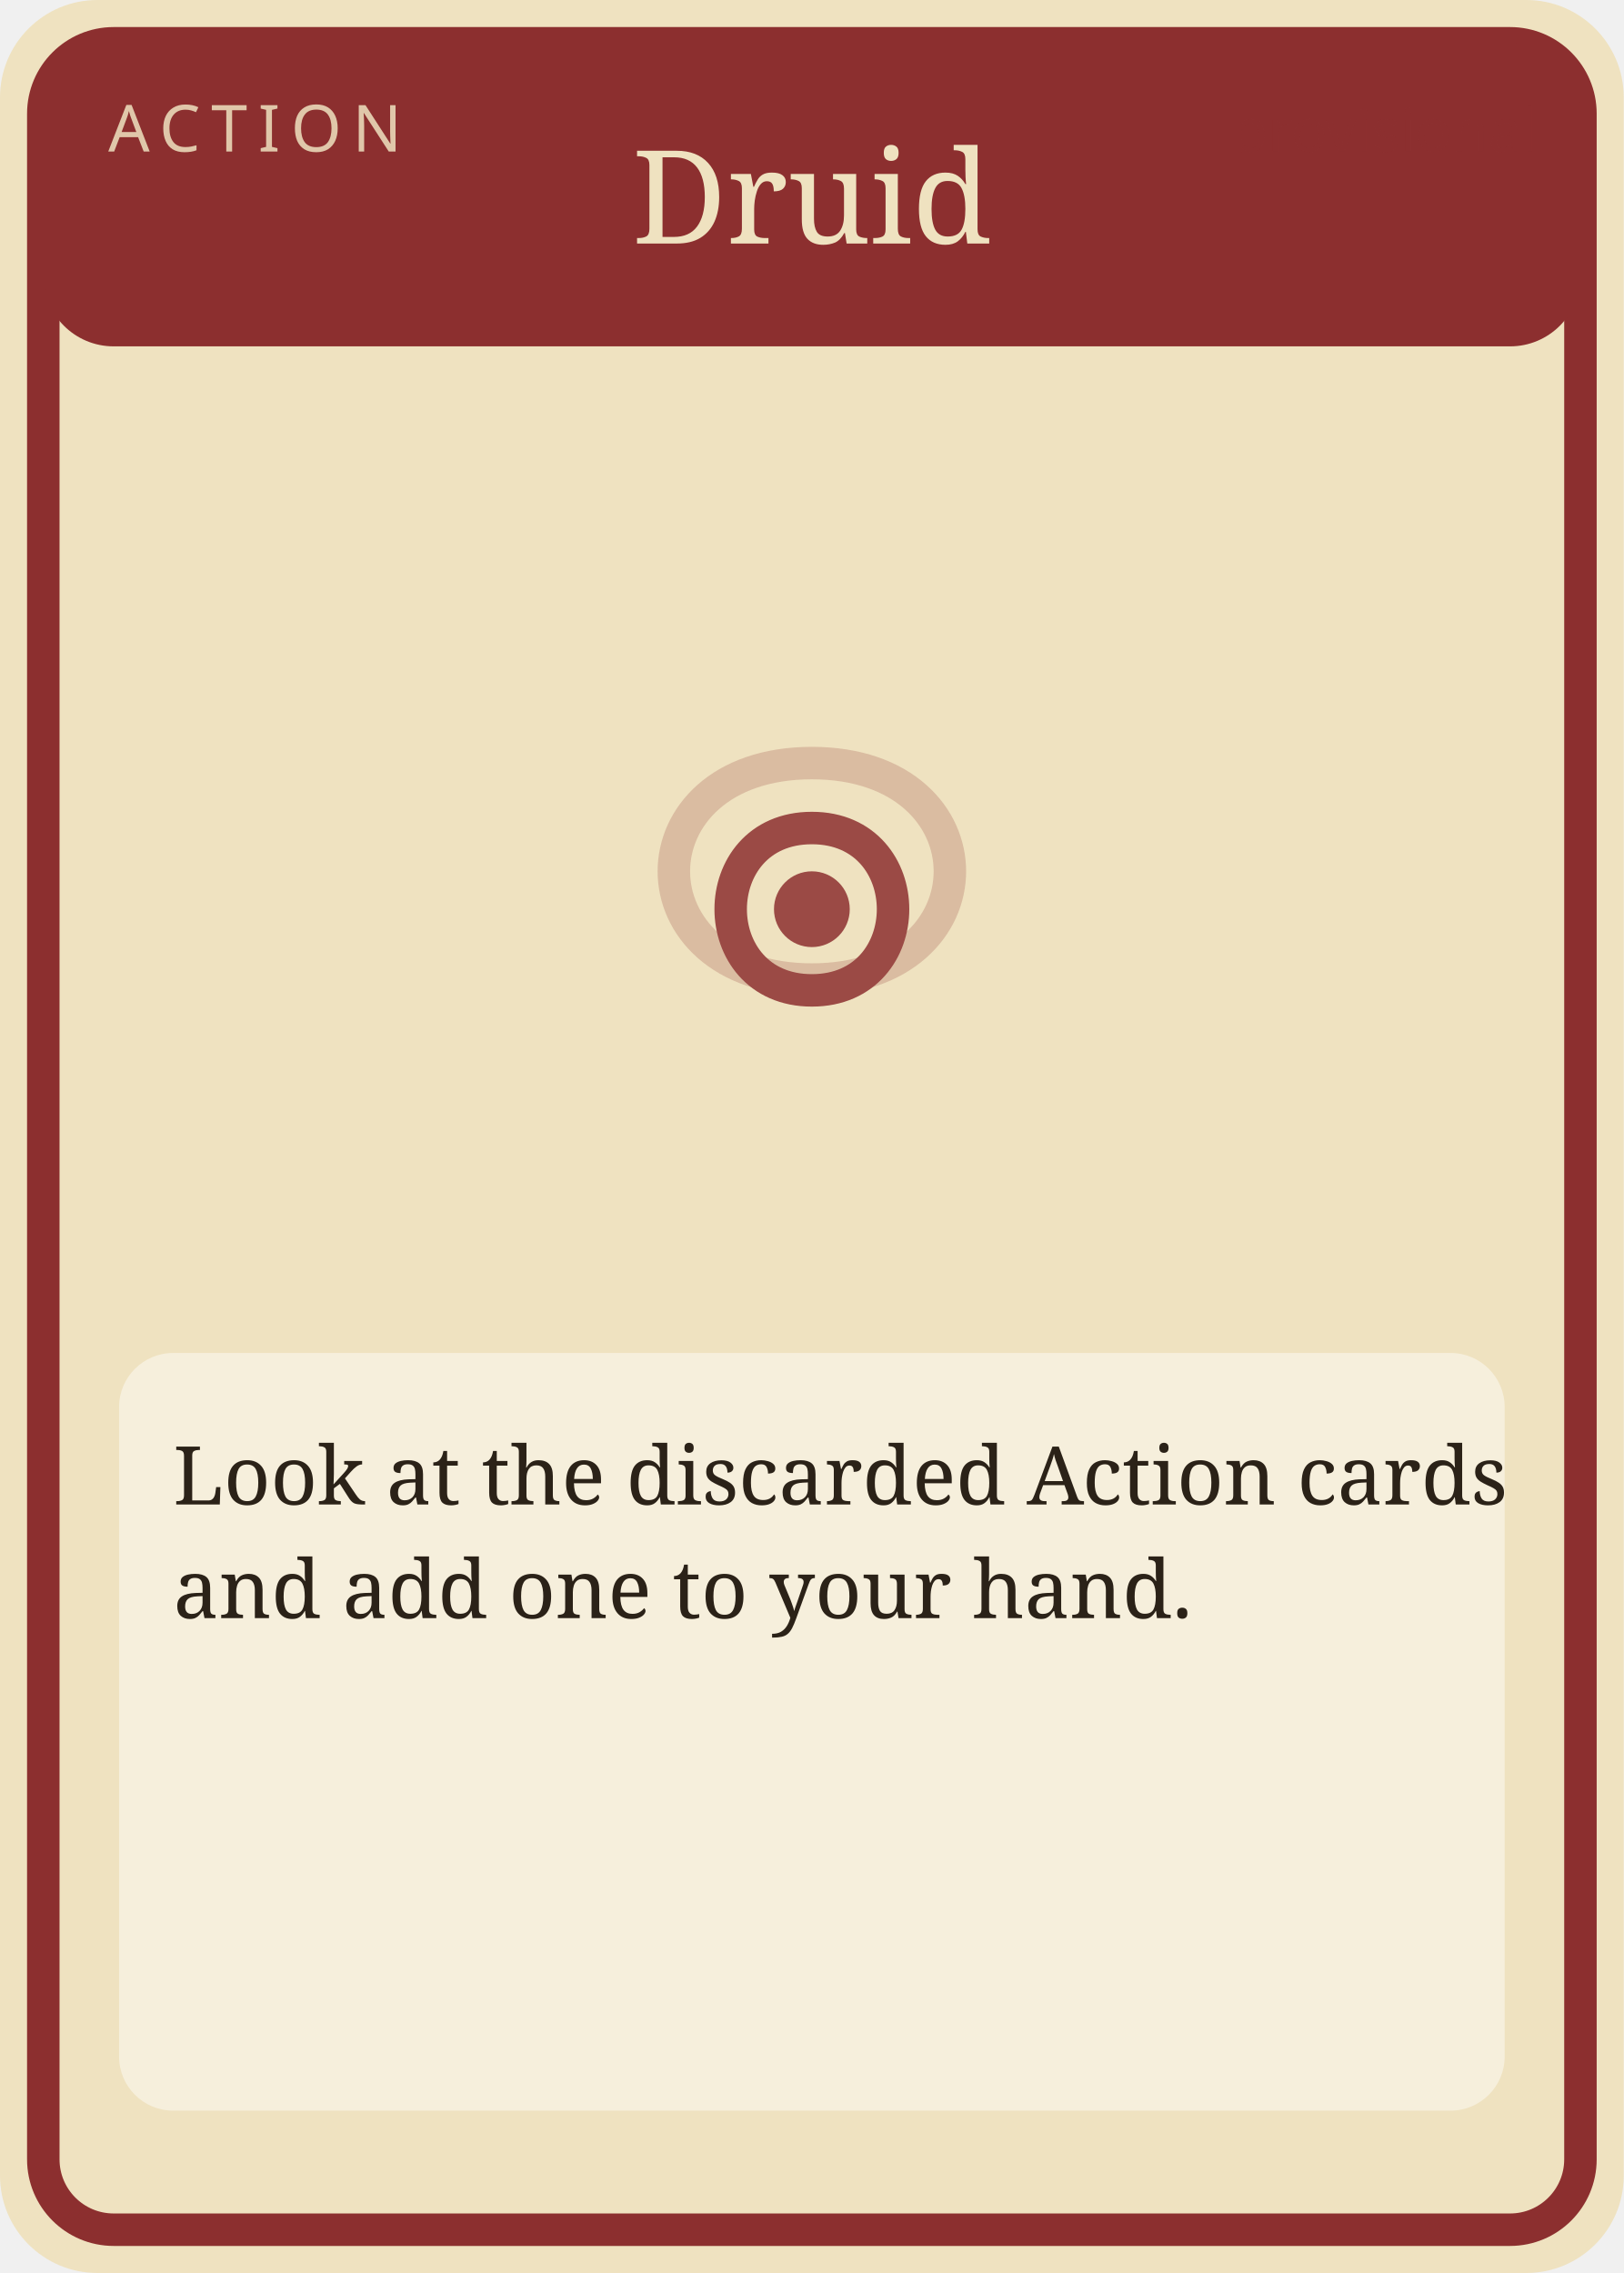
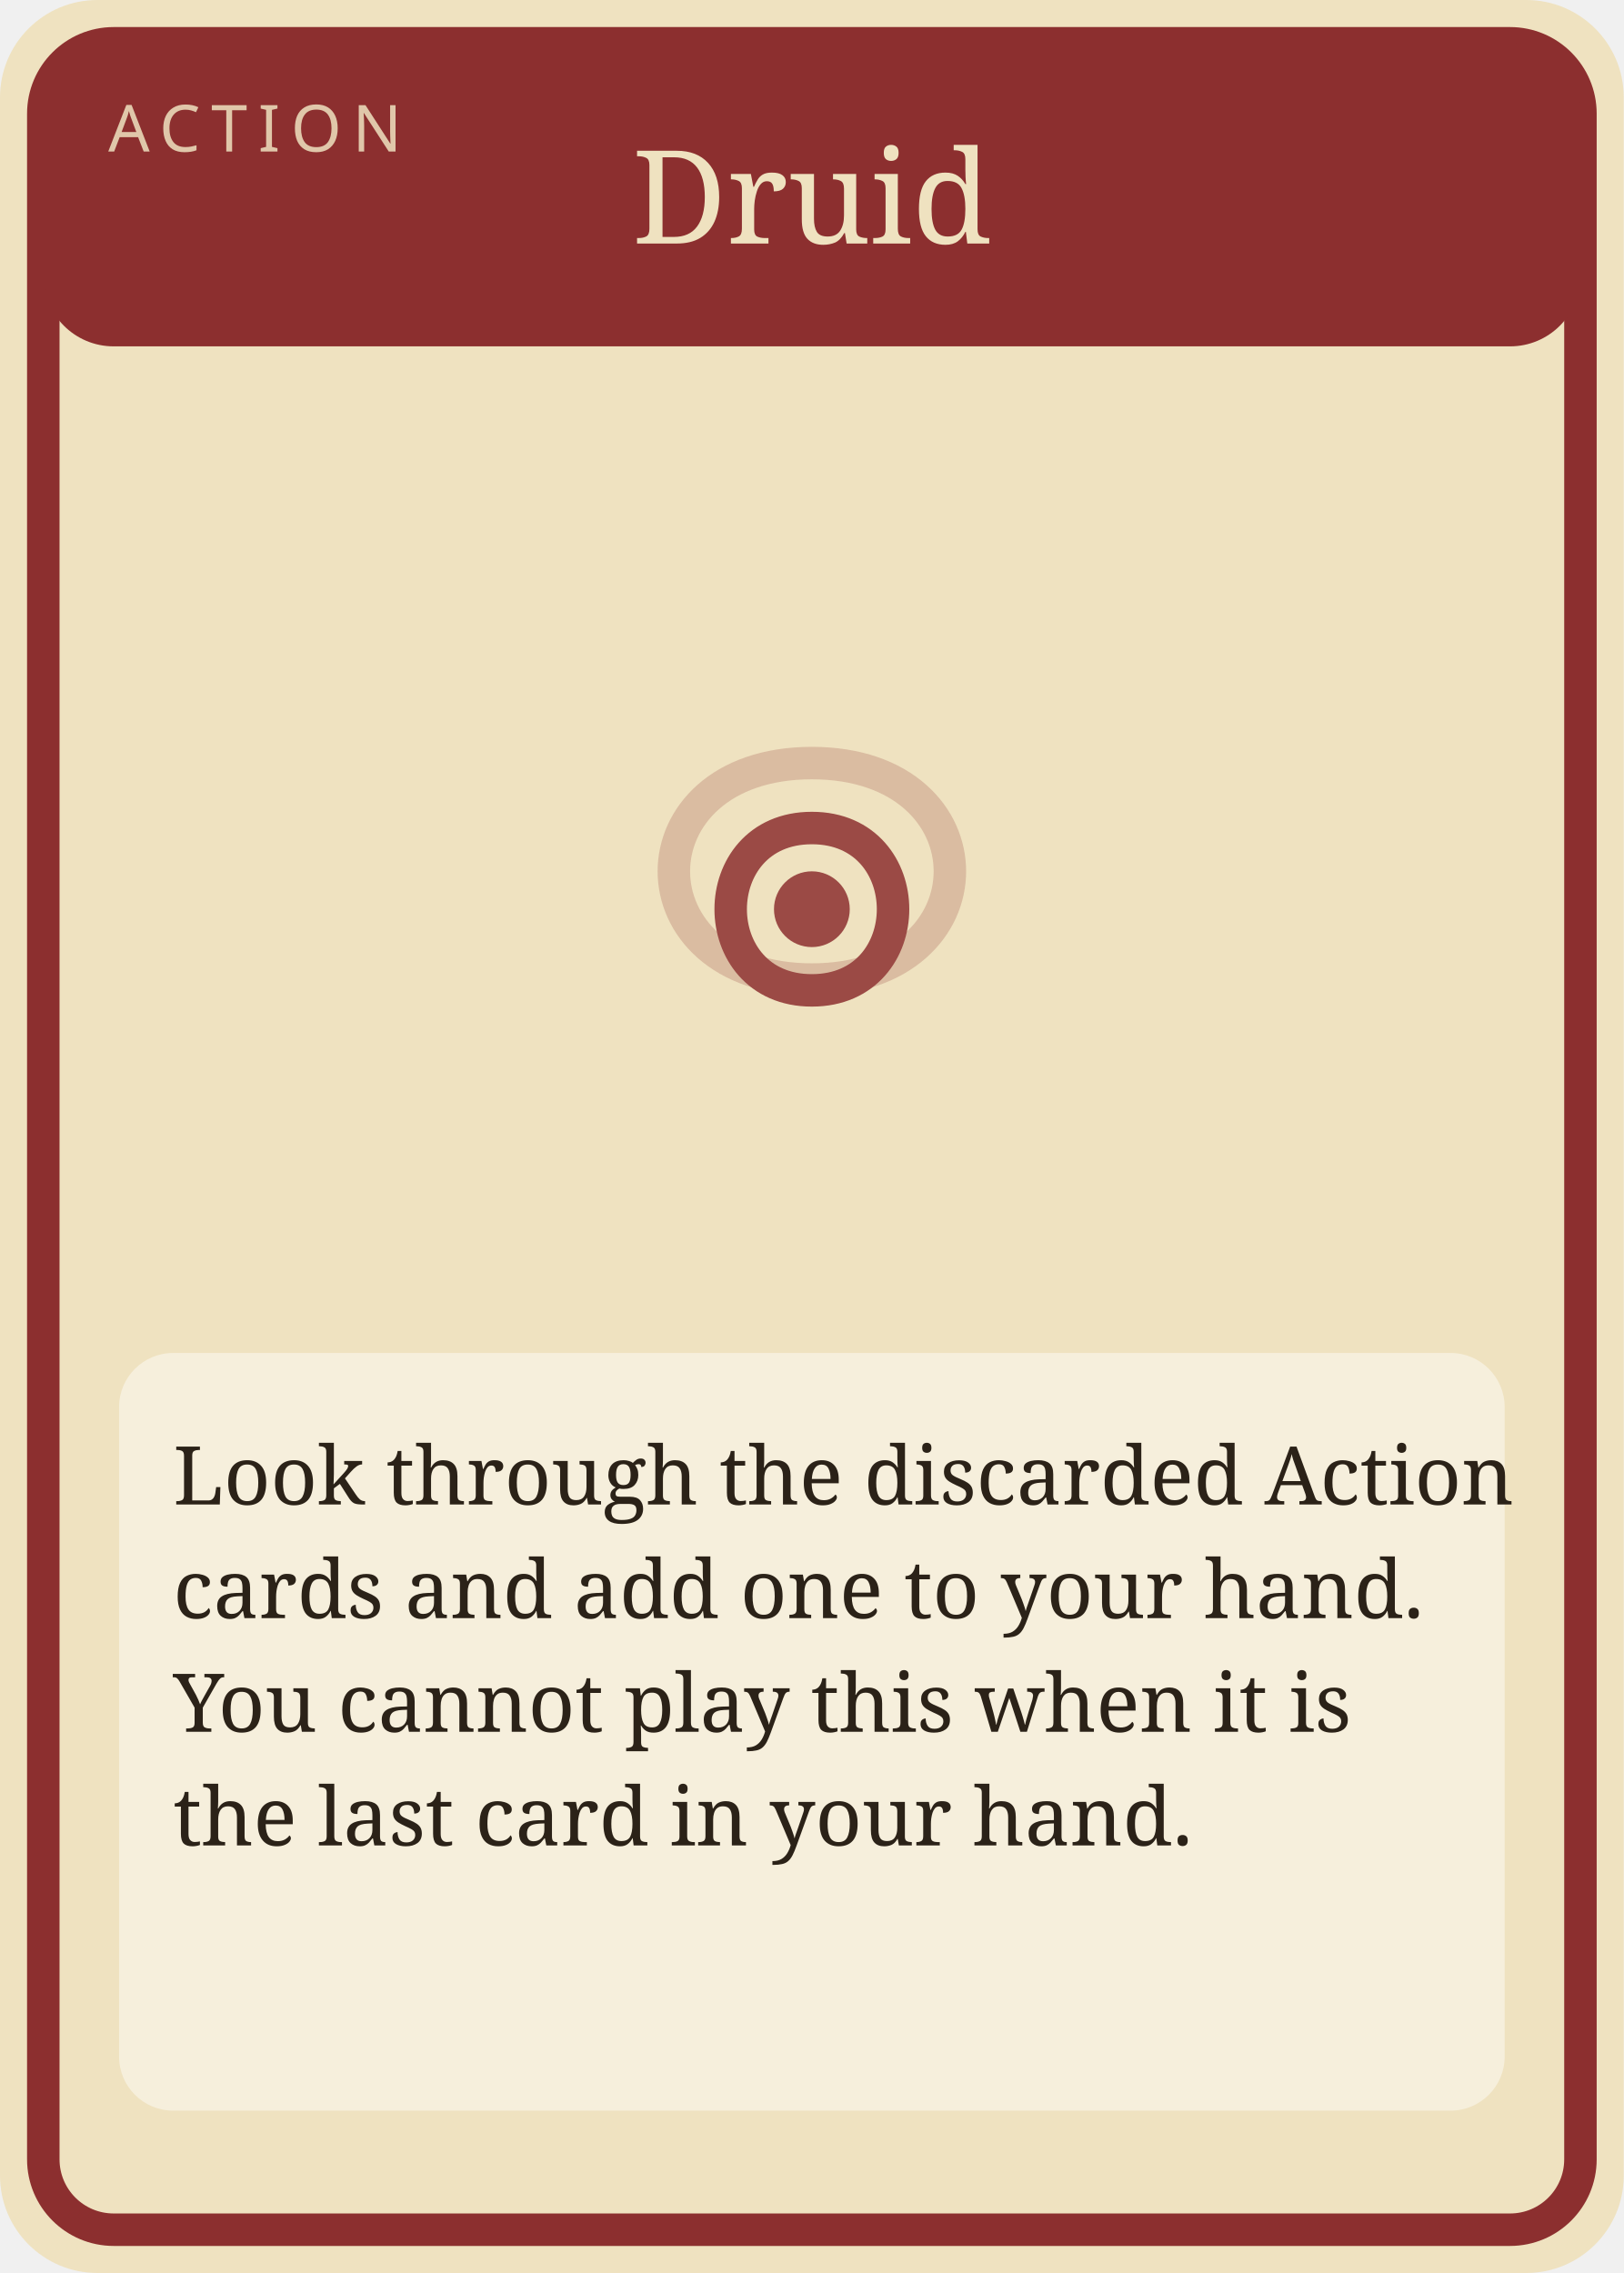
<svg xmlns="http://www.w3.org/2000/svg" width="300" height="420" viewBox="0 0 300 420">
  <rect width="300" height="420" rx="18" fill="#efe2c0" />
  <rect x="8" y="8" width="284" height="404" rx="13" fill="none" stroke="#8c2f2f" stroke-width="6" />
  <rect x="8" y="8" width="284" height="56" rx="13" fill="#8c2f2f" />
  <text x="150" y="45" text-anchor="middle" font-family="Georgia, serif" font-size="24" fill="#efe2c0">Druid</text>
  <text x="20" y="28" font-family="sans-serif" font-size="12" letter-spacing="2" fill="#efe2c0" opacity="0.85">ACTION</text>
-   <text x="284" y="28" text-anchor="end" font-family="sans-serif" font-size="11" fill="#8c2f2f" opacity="0.8">provisional</text>
  <g transform="translate(150 175)" fill="none" stroke="#8c2f2f" stroke-width="6" stroke-linecap="round" opacity="0.85">
    <path d="M0 -34 C34 -34 34 6 0 6 C-34 6 -34 -34 0 -34" opacity="0.25" />
    <path d="M0 -22 C20 -22 20 8 0 8 C-20 8 -20 -22 0 -22" />
    <circle cx="0" cy="-7" r="4" fill="#8c2f2f" />
  </g>
  <rect x="22" y="250" width="256" height="140" rx="10" fill="#ffffff" opacity="0.45" />
  <text x="32" y="278" font-family="Georgia, serif" font-size="15" fill="#2b2218">
-     <tspan x="32" y="278">Look at the discarded Action cards</tspan>
-     <tspan x="32" y="299">and add one to your hand.</tspan>
+     <tspan x="32" y="278">Look through the discarded Action</tspan>
+     <tspan x="32" y="299">cards and add one to your hand.</tspan>
+     <tspan x="32" y="320">You cannot play this when it is</tspan>
+     <tspan x="32" y="341">the last card in your hand.</tspan>
  </text>
</svg>
